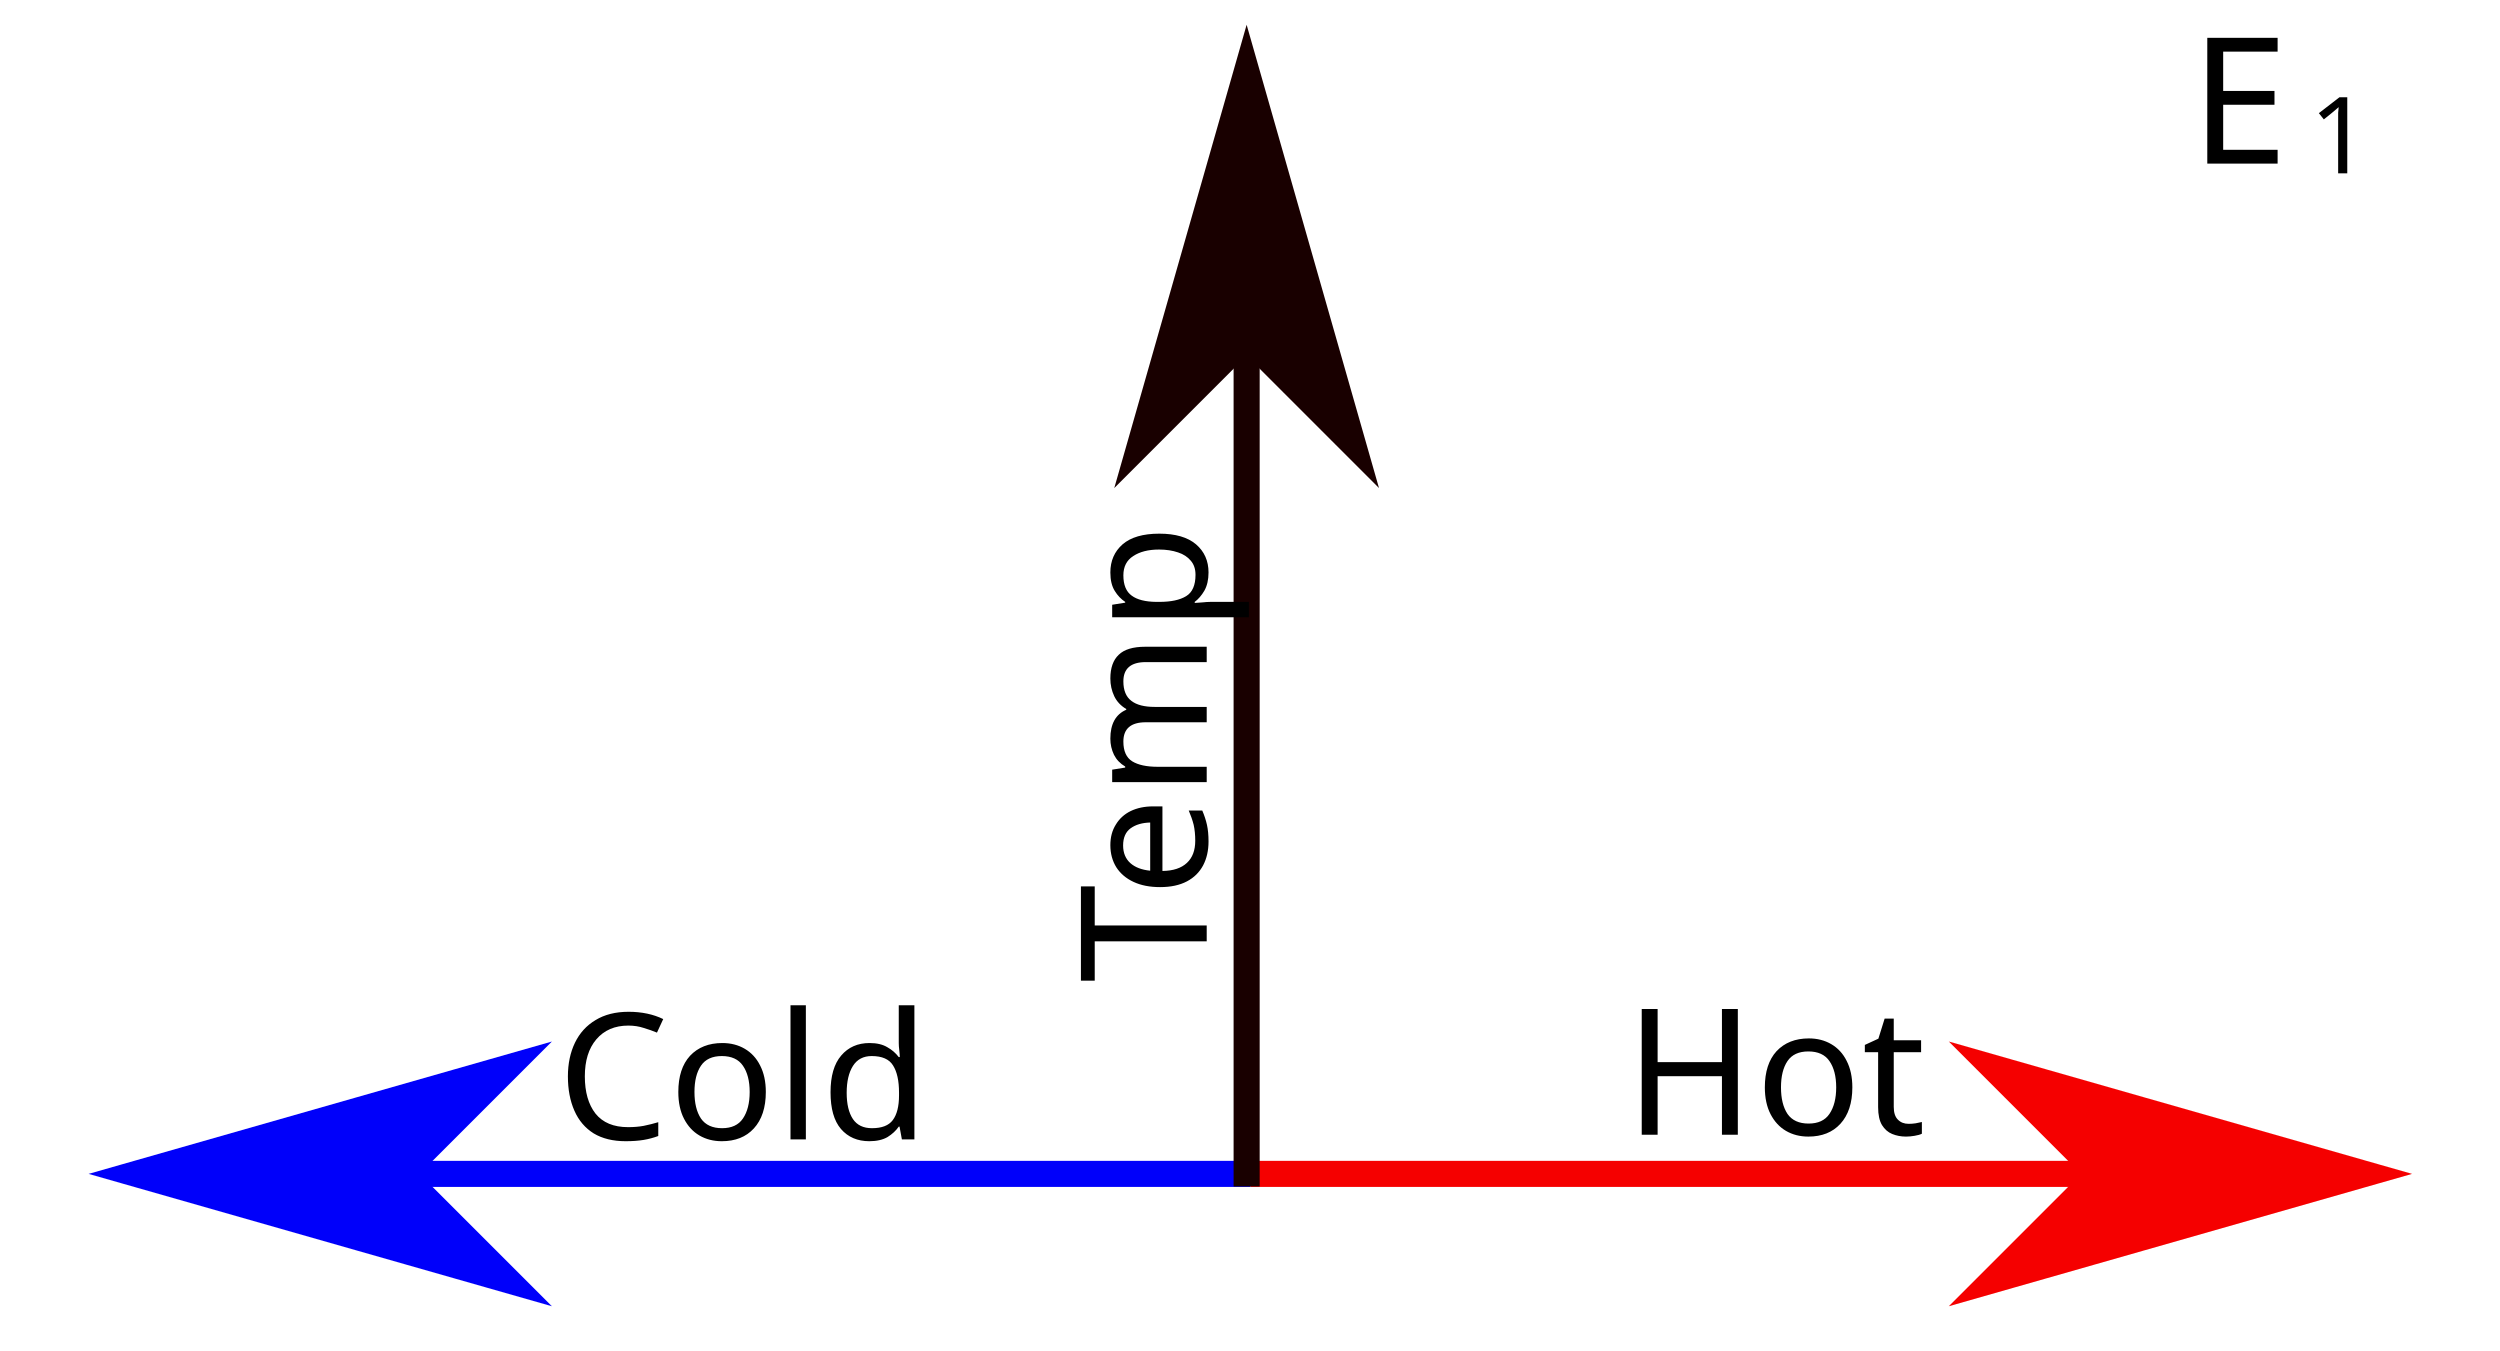
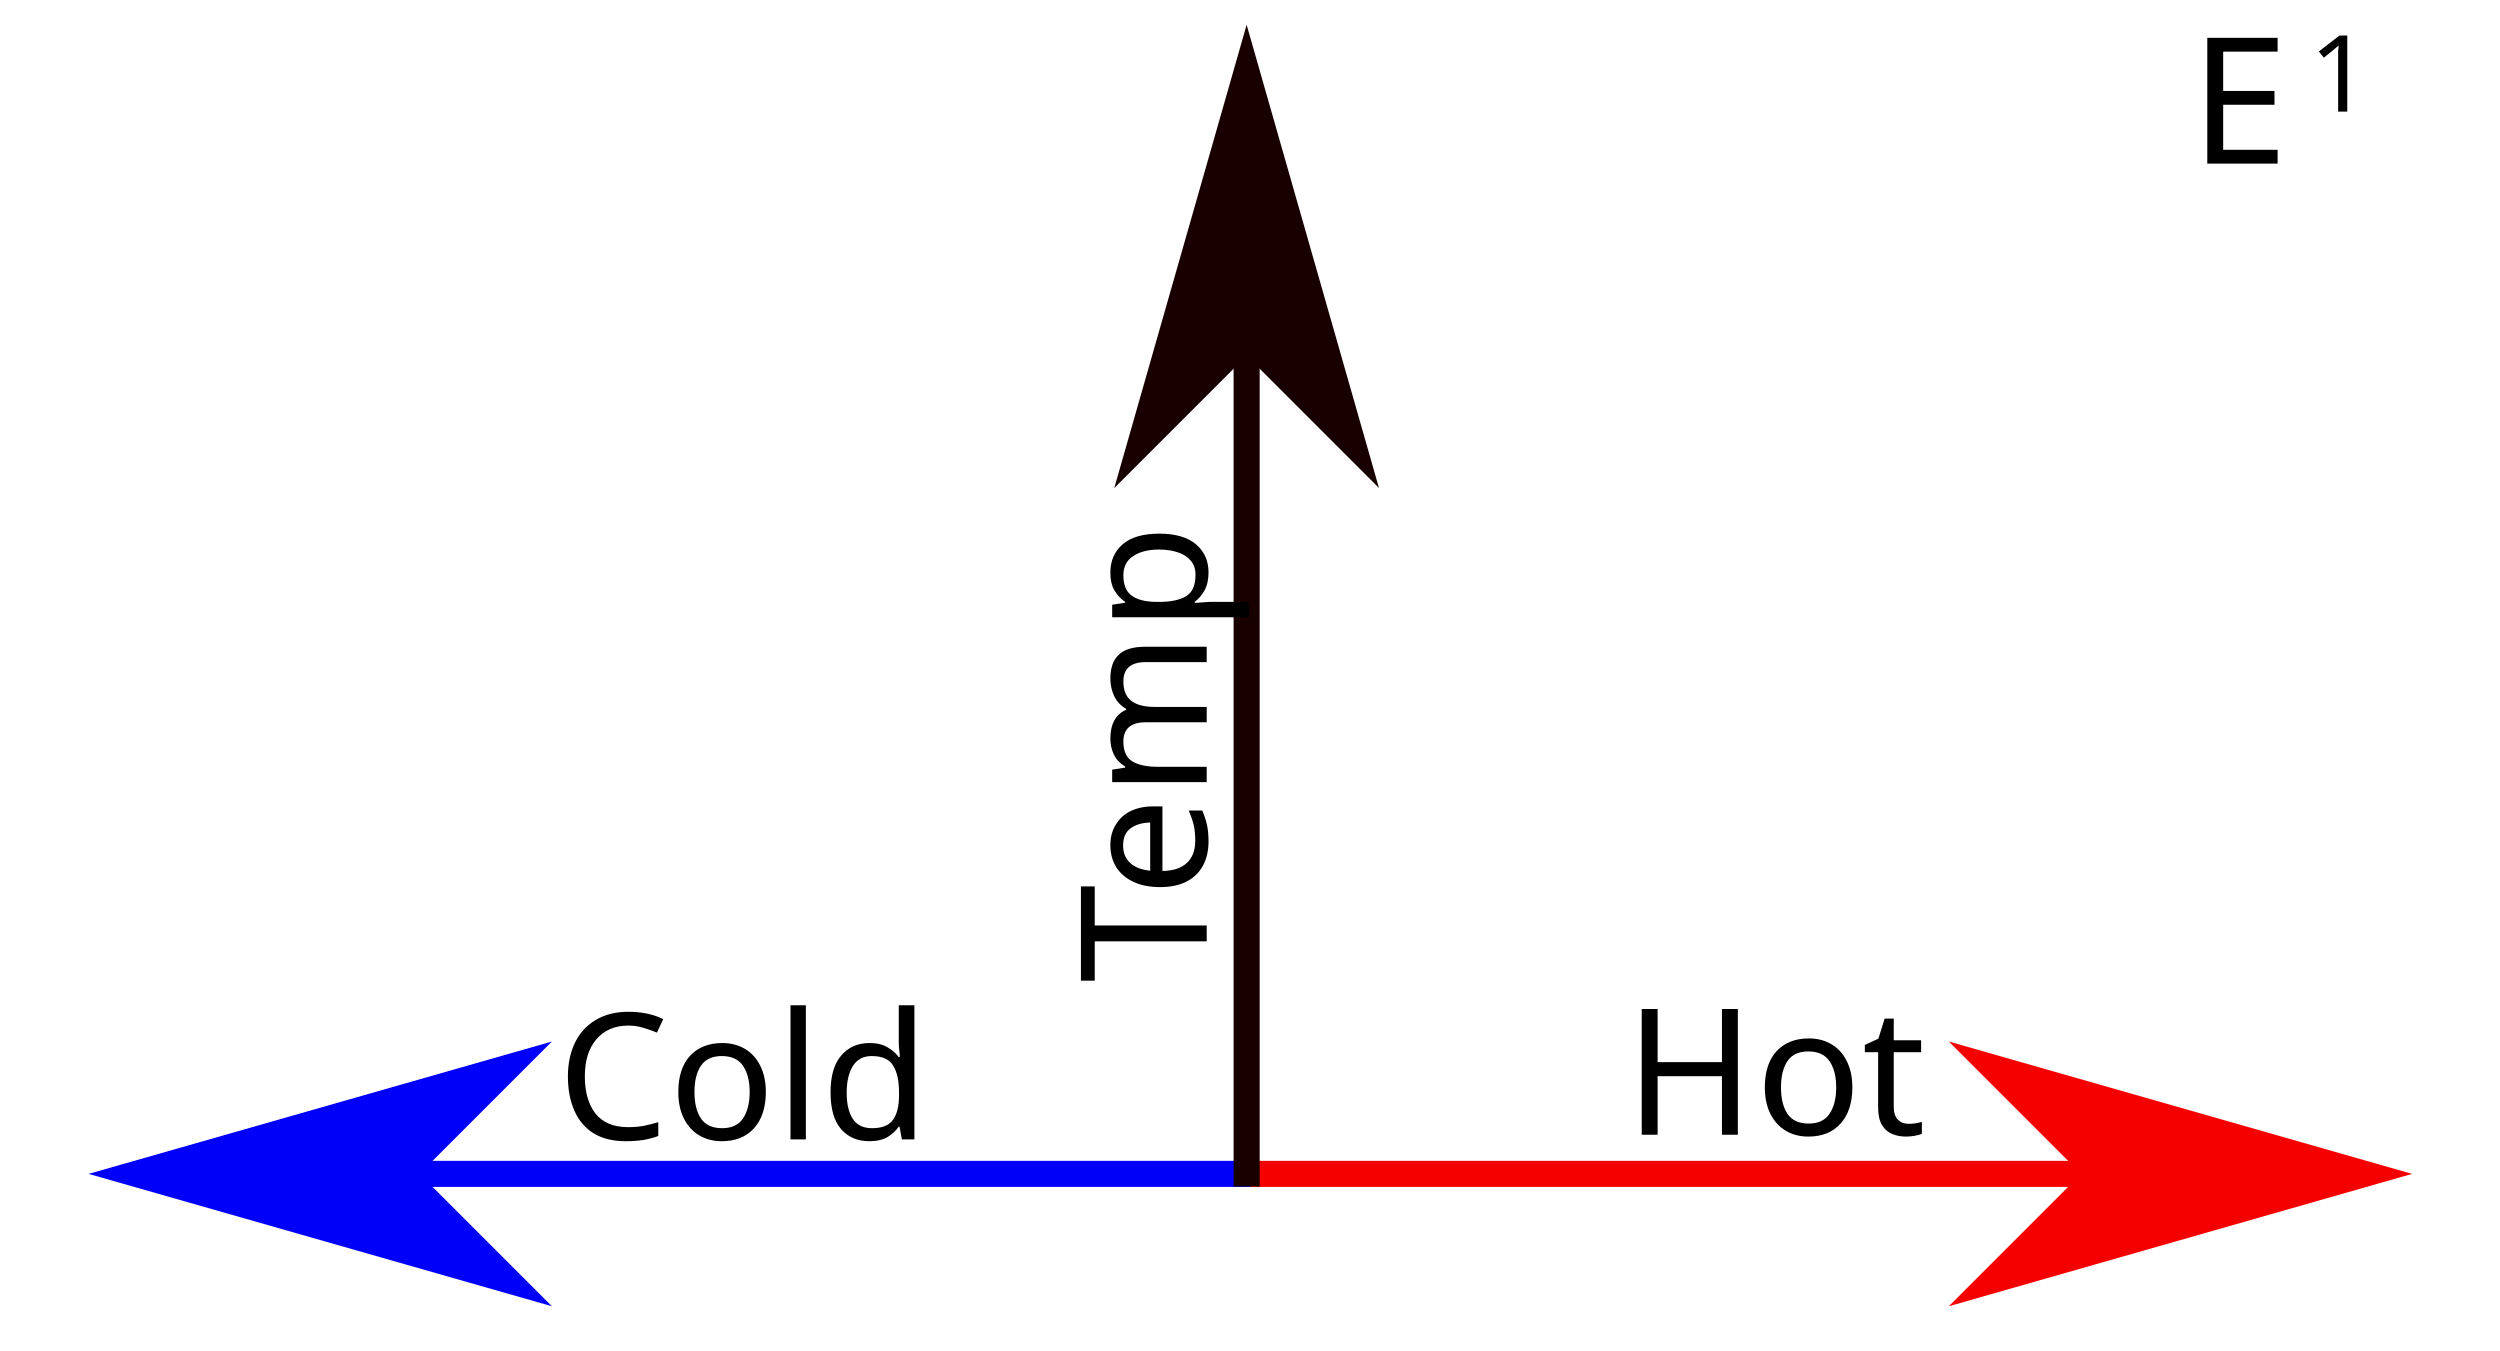
<svg xmlns="http://www.w3.org/2000/svg" width="150mm" height="81mm" viewBox="0 0 150 81" version="1.1" id="svg8">
  <defs id="defs2">
    <marker style="overflow:visible" id="marker1272" refX="0" refY="0" orient="auto">
      <path transform="matrix(-0.8,0,0,-0.8,-10,0)" style="fill:#f50000;fill-opacity:1;fill-rule:evenodd;stroke:#f50000;stroke-width:1pt;stroke-opacity:1" d="M 0,0 5,-5 -12.5,0 5,5 Z" id="path1270" />
    </marker>
    <marker style="overflow:visible" id="Arrow1Lend" refX="0" refY="0" orient="auto">
      <path transform="matrix(-0.8,0,0,-0.8,-10,0)" style="fill:#1b0000;fill-opacity:0.98;fill-rule:evenodd;stroke:#1b0000;stroke-width:1pt;stroke-opacity:0.98" d="M 0,0 5,-5 -12.5,0 5,5 Z" id="path879" />
    </marker>
    <marker style="overflow:visible" id="marker1272-4" refX="0" refY="0" orient="auto">
      <path transform="matrix(-0.8,0,0,-0.8,-10,0)" style="fill:#000000;fill-opacity:1;fill-rule:evenodd;stroke:#000000;stroke-width:1pt;stroke-opacity:1" d="M 0,0 5,-5 -12.5,0 5,5 Z" id="path1270-9" />
    </marker>
    <marker style="overflow:visible" id="marker1272-4-5" refX="0" refY="0" orient="auto">
      <path transform="matrix(-0.8,0,0,-0.8,-10,0)" style="fill:#000000;fill-opacity:1;fill-rule:evenodd;stroke:#000000;stroke-width:1pt;stroke-opacity:1" d="M 0,0 5,-5 -12.5,0 5,5 Z" id="path1270-9-5" />
    </marker>
    <marker style="overflow:visible" id="marker1272-5" refX="0" refY="0" orient="auto">
      <path transform="matrix(-0.8,0,0,-0.8,-10,0)" style="fill:#0000fa;fill-opacity:1;fill-rule:evenodd;stroke:#0000fa;stroke-width:1pt;stroke-opacity:1" d="M 0,0 5,-5 -12.5,0 5,5 Z" id="path1270-6" />
    </marker>
    <marker style="overflow:visible" id="marker1272-3" refX="0" refY="0" orient="auto">
      <path transform="matrix(-0.8,0,0,-0.8,-10,0)" style="fill:#190000;fill-opacity:1;fill-rule:evenodd;stroke:#190000;stroke-width:1pt;stroke-opacity:1" d="M 0,0 5,-5 -12.5,0 5,5 Z" id="path1270-90" />
    </marker>
  </defs>
  <g id="layer1">
    <text xml:space="preserve" style="font-style:normal;font-weight:normal;font-size:4.233px;line-height:1.25;font-family:sans-serif;fill:#000000;fill-opacity:1;stroke:none;stroke-width:0.265" x="75.769" y="109.759" id="text1431">
      <tspan id="tspan1429" x="75.769" y="109.759" style="font-size:4.233px;stroke-width:0.265" />
    </text>
    <path style="fill:none;stroke:#f50000;stroke-width:1.564;stroke-linecap:butt;stroke-linejoin:miter;stroke-miterlimit:4;stroke-dasharray:none;stroke-dashoffset:0;stroke-opacity:1;marker-end:url(#marker1272)" d="M 75.021,70.433 H 141.689" id="path1634" />
    <path style="fill:none;stroke:#0000fa;stroke-width:1.564;stroke-linecap:butt;stroke-linejoin:miter;stroke-miterlimit:4;stroke-dasharray:none;stroke-dashoffset:0;stroke-opacity:1;marker-end:url(#marker1272-5)" d="M 75.021,70.433 H 8.353" id="path1634-7" />
    <text xml:space="preserve" style="font-style:normal;font-weight:normal;font-size:10.583px;line-height:1.25;font-family:sans-serif;fill:#000000;fill-opacity:1;stroke:none;stroke-width:0.265" x="97.474" y="68.086" id="text2121">
      <tspan id="tspan2119" x="97.474" y="68.086" style="stroke-width:0.265">Hot</tspan>
    </text>
    <text xml:space="preserve" style="font-style:normal;font-weight:normal;font-size:10.583px;line-height:1.25;font-family:sans-serif;fill:#000000;fill-opacity:1;stroke:none;stroke-width:0.265" x="33.433" y="68.365" id="text2125">
      <tspan id="tspan2123" x="33.433" y="68.365" style="stroke-width:0.265">Cold</tspan>
      <tspan x="33.433" y="81.594" style="stroke-width:0.265" id="tspan2127" />
    </text>
    <path style="fill:none;stroke:#190000;stroke-width:1.564;stroke-linecap:butt;stroke-linejoin:miter;stroke-miterlimit:4;stroke-dasharray:none;stroke-dashoffset:0;stroke-opacity:1;marker-end:url(#marker1272-3)" d="M 74.798,71.189 V 4.522" id="path1634-5" />
    <text xml:space="preserve" style="font-size:10.583px;line-height:1.25;font-family:sans-serif;letter-spacing:0px;stroke-width:0.265" x="-58.948" y="72.402" id="text2201" transform="rotate(-90)">
      <tspan id="tspan2199" x="-58.948" y="72.402" style="stroke-width:0.265">Temp</tspan>
    </text>
    <text xml:space="preserve" style="font-size:10.583px;line-height:1.25;font-family:sans-serif;letter-spacing:0px;stroke-width:0.265" x="131.405" y="9.818" id="text6376">
      <tspan id="tspan6374" x="131.405" y="9.818" style="stroke-width:0.265">E</tspan>
    </text>
-     <text xml:space="preserve" style="font-size:6.389px;line-height:1.25;font-family:sans-serif;letter-spacing:0px;baseline-shift:sub;stroke-width:0.265" x="138.569" y="7.843" id="text6380">
-       <tspan id="tspan6378" x="138.569" y="7.843" style="font-size:6.389px;baseline-shift:sub;stroke-width:0.265">1</tspan>
+     <text xml:space="preserve" style="font-size:6.389px;line-height:1.25;font-family:sans-serif;letter-spacing:0px;baseline-shift:sub;stroke-width:0.265" x="138.569" y="4.139" id="text6380">
+       <tspan id="tspan6378" x="138.569" y="4.139" style="font-size:6.389px;baseline-shift:sub;stroke-width:0.265">1</tspan>
    </text>
  </g>
</svg>
